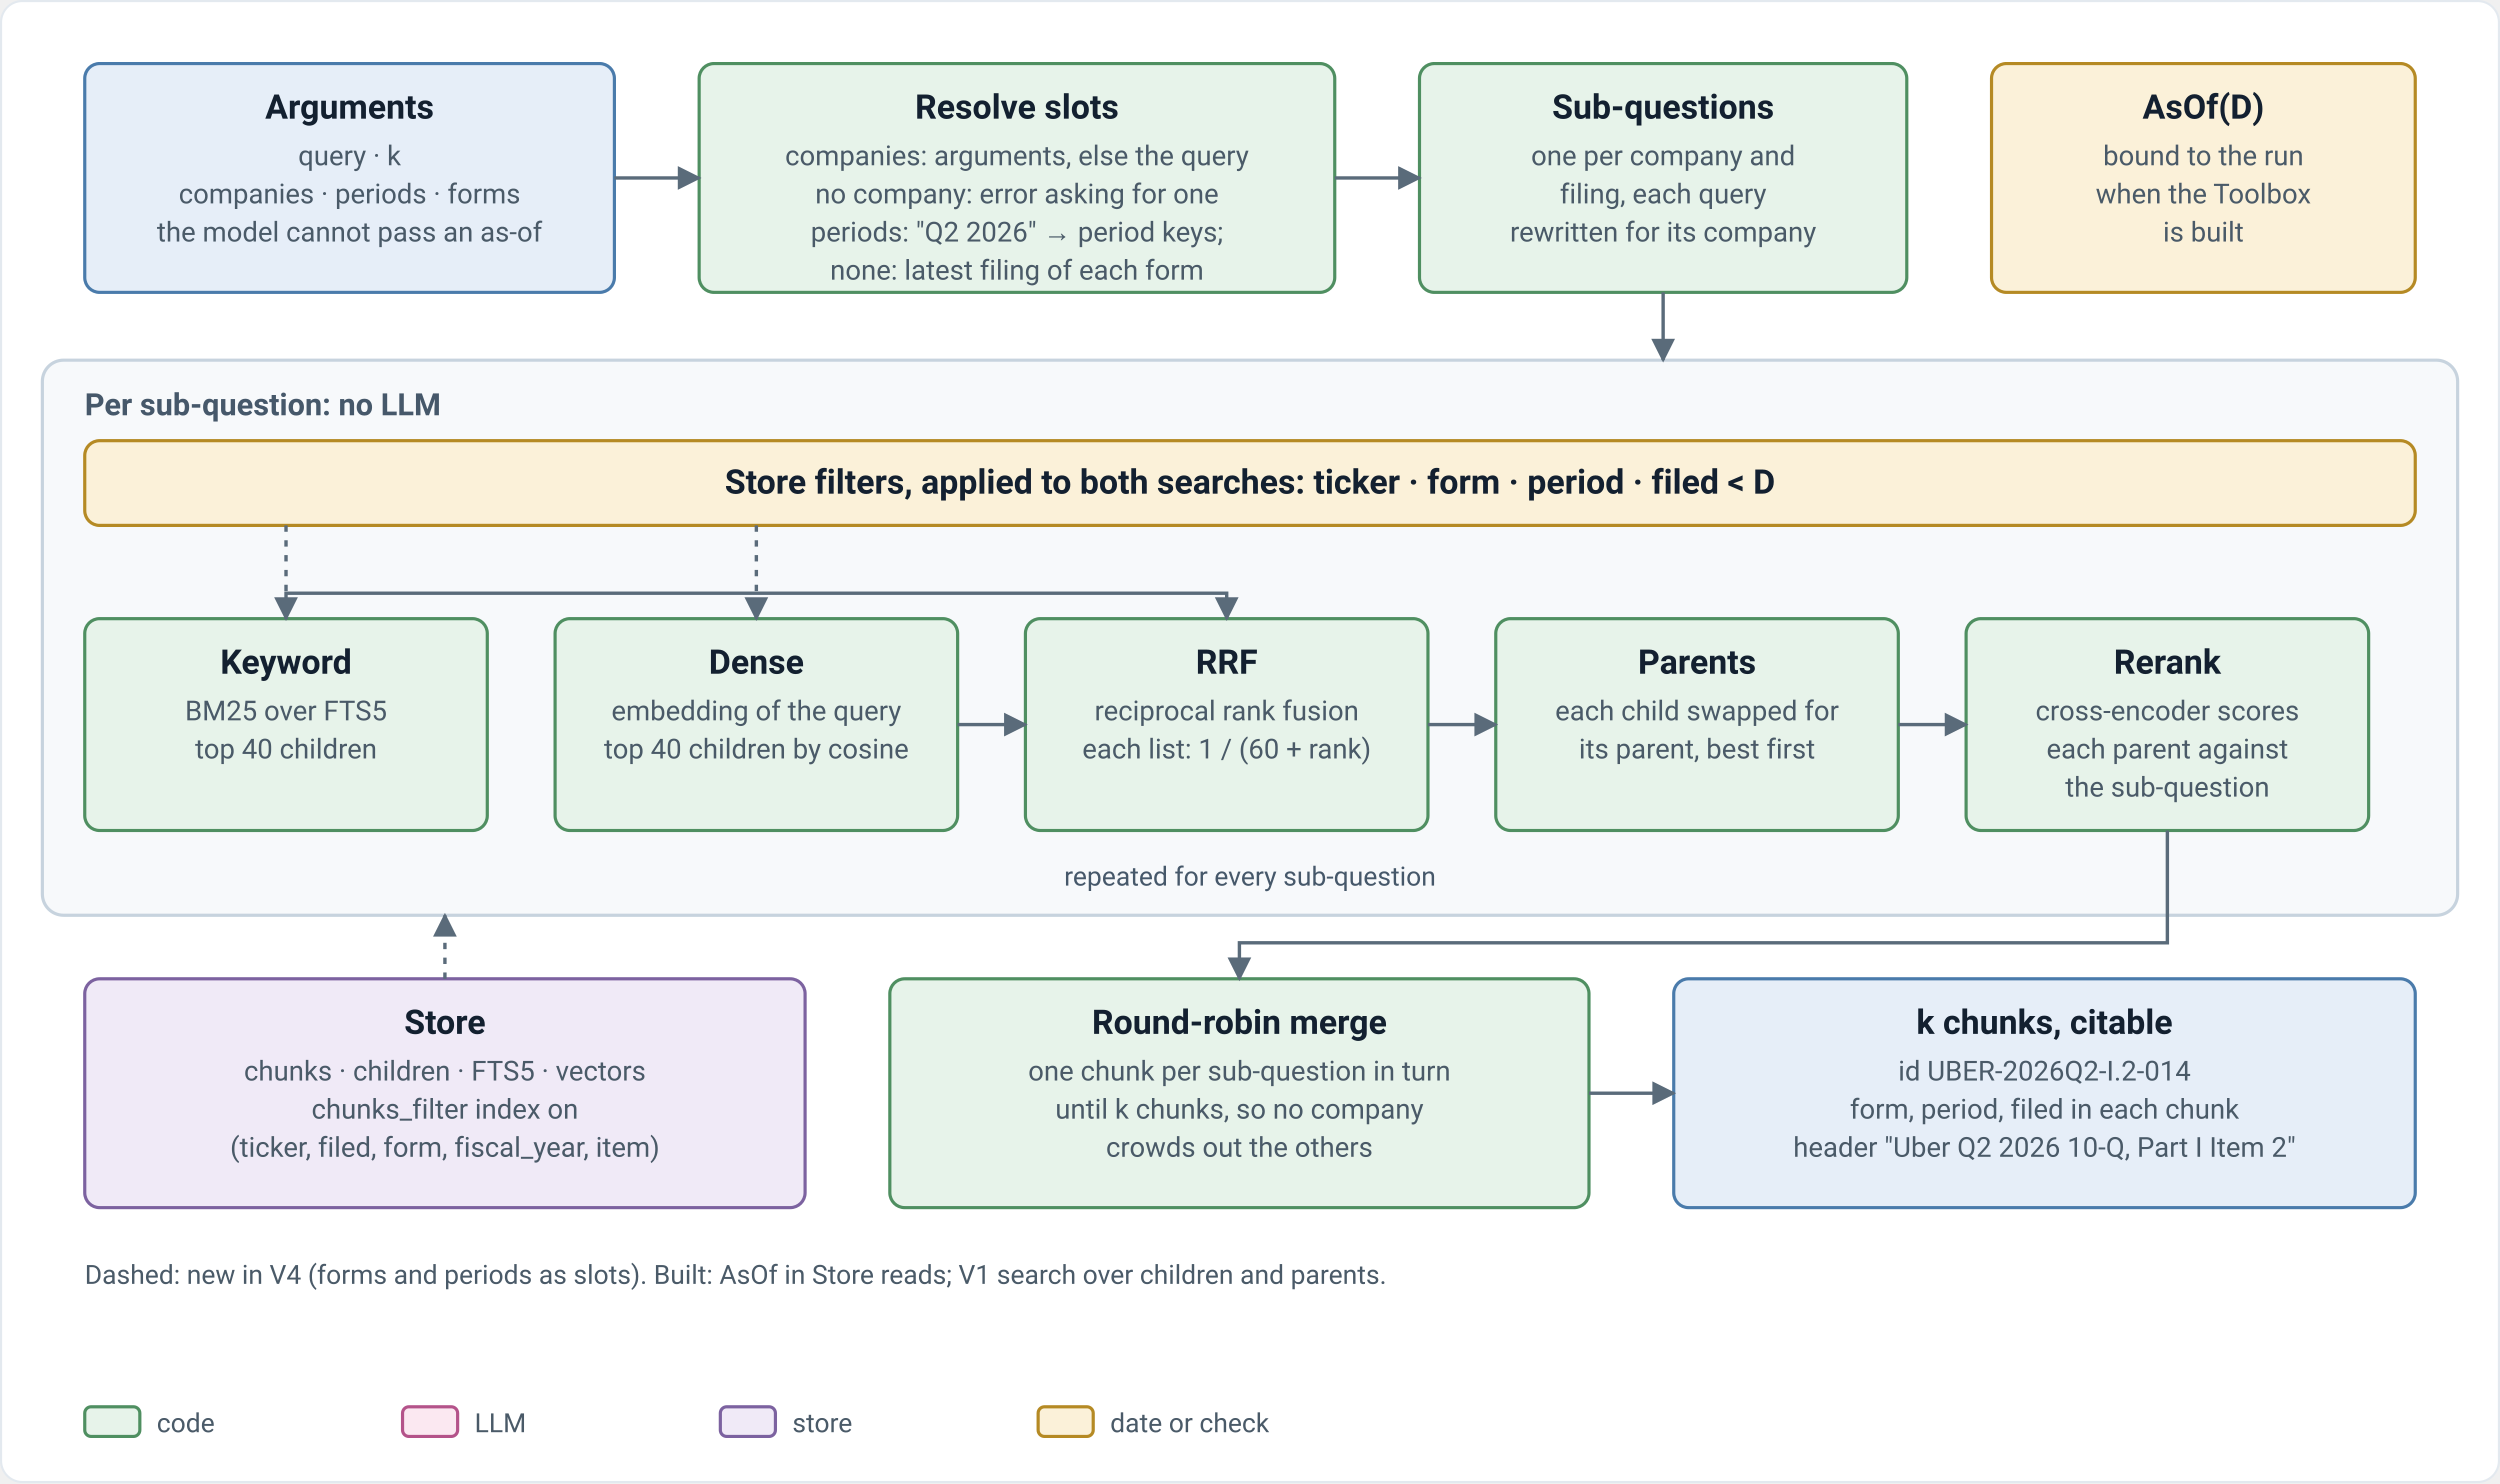
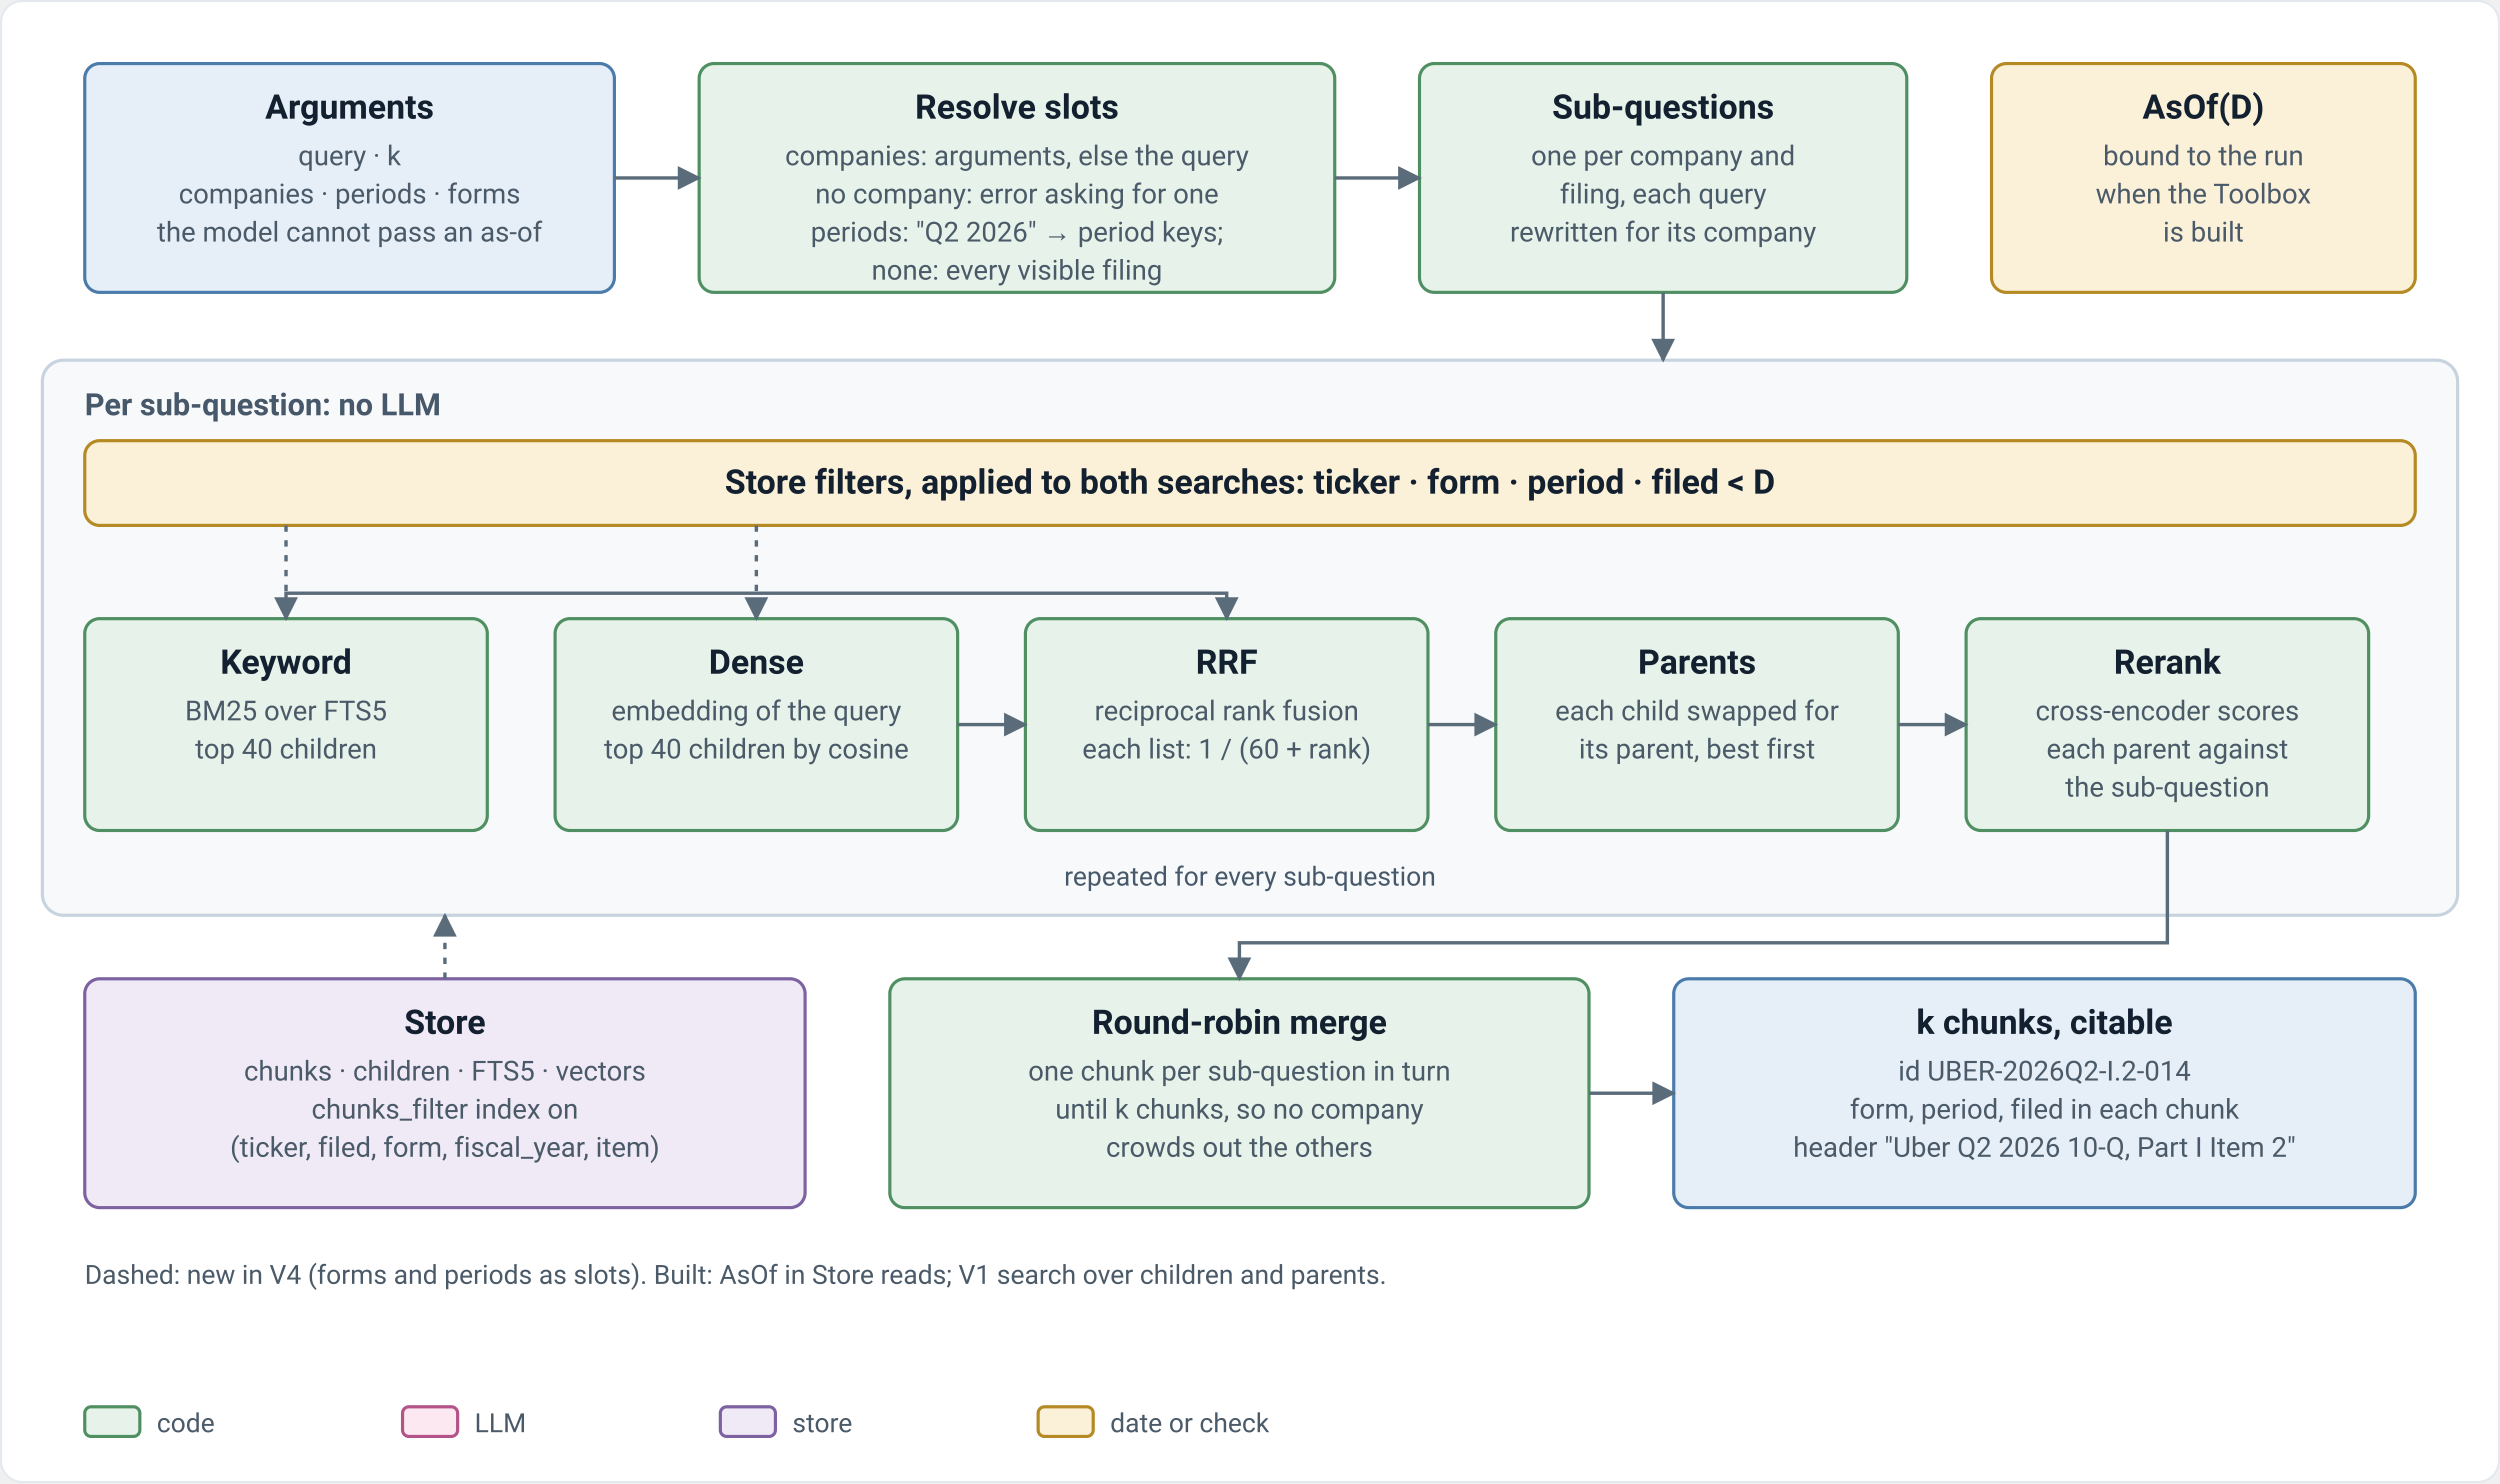
<svg xmlns="http://www.w3.org/2000/svg" width="1180" height="700" viewBox="0 0 1180 700" role="img" aria-labelledby="svgtitle svgdesc" font-family="system-ui, -apple-system, 'Segoe UI', Roboto, 'Helvetica Neue', Arial, sans-serif">
  <style>
    @media (prefers-color-scheme: dark) {
      .bg    { fill: #0f1419; stroke: #2b3540; }
      .panel { fill: #151c24; stroke: #3a4753; }
      .ext   { fill: #16283c; stroke: #6f9dc8; }
      .work  { fill: #16301f; stroke: #63ab77; }
      .llm   { fill: #3a1a2c; stroke: #d487b0; }
      .sink  { fill: #241b33; stroke: #a186c4; }
      .gate  { fill: #3a2f14; stroke: #d4a84a; }
      .name  { fill: #e6edf3; }
      .sub   { fill: #9fb0c0; }
      .ptitle{ fill: #93a4b4; }
      .edge  { stroke: #8496a6; }
      .elabel{ fill: #93a4b4; }
      #arrow &gt; path { fill: #8496a6; }
    }
  </style>
  <defs>
    <marker id="arrow" viewBox="0 0 10 10" refX="9" refY="5" markerWidth="7" markerHeight="7" orient="auto-start-reverse">
      <path d="M 0 0 L 10 5 L 0 10 z" fill="#5a6b7a" />
    </marker>
  </defs>
  <rect class="bg" x="0.5" y="0.5" width="1179" height="699" rx="10" fill="#ffffff" stroke="#e3e9ef" />
  <rect class="ext" x="40" y="30" width="250" height="108" rx="7" fill="#e6eef8" stroke="#4a7bab" stroke-width="1.5" />
  <text class="name" x="165.0" y="56" text-anchor="middle" font-size="16" font-weight="600" fill="#132030">Arguments</text>
  <text class="sub" x="165.0" y="78" text-anchor="middle" font-size="13" fill="#4a5a68">query · k</text>
  <text class="sub" x="165.0" y="96" text-anchor="middle" font-size="13" fill="#4a5a68">companies · periods · forms</text>
  <text class="sub" x="165.0" y="114" text-anchor="middle" font-size="13" fill="#4a5a68">the model cannot pass an as-of</text>
  <rect class="work" x="330" y="30" width="300" height="108" rx="7" fill="#e7f3ea" stroke="#4f8f61" stroke-width="1.5" />
  <text class="name" x="480.0" y="56" text-anchor="middle" font-size="16" font-weight="600" fill="#132030">Resolve slots</text>
  <text class="sub" x="480.0" y="78" text-anchor="middle" font-size="13" fill="#4a5a68">companies: arguments, else the query</text>
  <text class="sub" x="480.0" y="96" text-anchor="middle" font-size="13" fill="#4a5a68">no company: error asking for one</text>
  <text class="sub" x="480.0" y="114" text-anchor="middle" font-size="13" fill="#4a5a68">periods: "Q2 2026" → period keys;</text>
-   <text class="sub" x="480.0" y="132" text-anchor="middle" font-size="13" fill="#4a5a68">none: latest filing of each form</text>
+   <text class="sub" x="480.0" y="132" text-anchor="middle" font-size="13" fill="#4a5a68">none: every visible filing</text>
  <rect class="work" x="670" y="30" width="230" height="108" rx="7" fill="#e7f3ea" stroke="#4f8f61" stroke-width="1.5" />
  <text class="name" x="785.0" y="56" text-anchor="middle" font-size="16" font-weight="600" fill="#132030">Sub-questions</text>
  <text class="sub" x="785.0" y="78" text-anchor="middle" font-size="13" fill="#4a5a68">one per company and</text>
  <text class="sub" x="785.0" y="96" text-anchor="middle" font-size="13" fill="#4a5a68">filing, each query</text>
  <text class="sub" x="785.0" y="114" text-anchor="middle" font-size="13" fill="#4a5a68">rewritten for its company</text>
  <rect class="gate" x="940" y="30" width="200" height="108" rx="7" fill="#fbf1d9" stroke="#b58a24" stroke-width="1.5" />
  <text class="name" x="1040.0" y="56" text-anchor="middle" font-size="16" font-weight="600" fill="#132030">AsOf(D)</text>
  <text class="sub" x="1040.0" y="78" text-anchor="middle" font-size="13" fill="#4a5a68">bound to the run</text>
  <text class="sub" x="1040.0" y="96" text-anchor="middle" font-size="13" fill="#4a5a68">when the Toolbox</text>
  <text class="sub" x="1040.0" y="114" text-anchor="middle" font-size="13" fill="#4a5a68">is built</text>
  <path class="edge" d="M 290 84 L 330 84" fill="none" stroke="#5a6b7a" stroke-width="1.6" marker-end="url(#arrow)" />
  <path class="edge" d="M 630 84 L 670 84" fill="none" stroke="#5a6b7a" stroke-width="1.6" marker-end="url(#arrow)" />
  <rect class="panel" x="20" y="170" width="1140" height="262" rx="10" fill="#f7f9fb" stroke="#c7d3de" stroke-width="1.5" />
  <text class="ptitle" x="40" y="196" font-size="14.5" font-weight="600" fill="#46586a">Per sub-question: no LLM</text>
  <rect class="gate" x="40" y="208" width="1100" height="40" rx="7" fill="#fbf1d9" stroke="#b58a24" stroke-width="1.5" />
  <text class="name" x="590.0" y="233.0" text-anchor="middle" font-size="16" font-weight="600" fill="#132030">Store filters, applied to both searches: ticker · form · period · filed &lt; D</text>
  <rect class="work" x="40" y="292" width="190" height="100" rx="7" fill="#e7f3ea" stroke="#4f8f61" stroke-width="1.5" />
  <text class="name" x="135.0" y="318" text-anchor="middle" font-size="16" font-weight="600" fill="#132030">Keyword</text>
  <text class="sub" x="135.0" y="340" text-anchor="middle" font-size="13" fill="#4a5a68">BM25 over FTS5</text>
  <text class="sub" x="135.0" y="358" text-anchor="middle" font-size="13" fill="#4a5a68">top 40 children</text>
  <rect class="work" x="262" y="292" width="190" height="100" rx="7" fill="#e7f3ea" stroke="#4f8f61" stroke-width="1.5" />
  <text class="name" x="357.0" y="318" text-anchor="middle" font-size="16" font-weight="600" fill="#132030">Dense</text>
  <text class="sub" x="357.0" y="340" text-anchor="middle" font-size="13" fill="#4a5a68">embedding of the query</text>
  <text class="sub" x="357.0" y="358" text-anchor="middle" font-size="13" fill="#4a5a68">top 40 children by cosine</text>
  <rect class="work" x="484" y="292" width="190" height="100" rx="7" fill="#e7f3ea" stroke="#4f8f61" stroke-width="1.5" />
  <text class="name" x="579.0" y="318" text-anchor="middle" font-size="16" font-weight="600" fill="#132030">RRF</text>
  <text class="sub" x="579.0" y="340" text-anchor="middle" font-size="13" fill="#4a5a68">reciprocal rank fusion</text>
  <text class="sub" x="579.0" y="358" text-anchor="middle" font-size="13" fill="#4a5a68">each list: 1 / (60 + rank)</text>
  <rect class="work" x="706" y="292" width="190" height="100" rx="7" fill="#e7f3ea" stroke="#4f8f61" stroke-width="1.5" />
  <text class="name" x="801.0" y="318" text-anchor="middle" font-size="16" font-weight="600" fill="#132030">Parents</text>
  <text class="sub" x="801.0" y="340" text-anchor="middle" font-size="13" fill="#4a5a68">each child swapped for</text>
  <text class="sub" x="801.0" y="358" text-anchor="middle" font-size="13" fill="#4a5a68">its parent, best first</text>
  <rect class="work" x="928" y="292" width="190" height="100" rx="7" fill="#e7f3ea" stroke="#4f8f61" stroke-width="1.5" />
  <text class="name" x="1023.0" y="318" text-anchor="middle" font-size="16" font-weight="600" fill="#132030">Rerank</text>
  <text class="sub" x="1023.0" y="340" text-anchor="middle" font-size="13" fill="#4a5a68">cross-encoder scores</text>
  <text class="sub" x="1023.0" y="358" text-anchor="middle" font-size="13" fill="#4a5a68">each parent against</text>
  <text class="sub" x="1023.0" y="376" text-anchor="middle" font-size="13" fill="#4a5a68">the sub-question</text>
  <path class="edge" d="M 452 342 L 484 342" fill="none" stroke="#5a6b7a" stroke-width="1.6" marker-end="url(#arrow)" />
  <path class="edge" d="M 674 342 L 706 342" fill="none" stroke="#5a6b7a" stroke-width="1.6" marker-end="url(#arrow)" />
  <path class="edge" d="M 896 342 L 928 342" fill="none" stroke="#5a6b7a" stroke-width="1.6" marker-end="url(#arrow)" />
  <path class="edge" d="M 135.0 292 L 135.0 280 L 579.0 280 L 579.0 292" fill="none" stroke="#5a6b7a" stroke-width="1.6" marker-end="url(#arrow)" />
  <path class="edge" d="M 135.0 248 L 135.0 292" fill="none" stroke="#5a6b7a" stroke-width="1.6" stroke-dasharray="3 4" marker-end="url(#arrow)" />
  <path class="edge" d="M 357.0 248 L 357.0 292" fill="none" stroke="#5a6b7a" stroke-width="1.6" stroke-dasharray="3 4" marker-end="url(#arrow)" />
  <text class="elabel" x="590" y="418" text-anchor="middle" font-size="12.5" fill="#46586a">repeated for every sub-question</text>
  <path class="edge" d="M 785 138 L 785 170" fill="none" stroke="#5a6b7a" stroke-width="1.6" marker-end="url(#arrow)" />
  <rect class="work" x="420" y="462" width="330" height="108" rx="7" fill="#e7f3ea" stroke="#4f8f61" stroke-width="1.5" />
  <text class="name" x="585.0" y="488" text-anchor="middle" font-size="16" font-weight="600" fill="#132030">Round-robin merge</text>
  <text class="sub" x="585.0" y="510" text-anchor="middle" font-size="13" fill="#4a5a68">one chunk per sub-question in turn</text>
  <text class="sub" x="585.0" y="528" text-anchor="middle" font-size="13" fill="#4a5a68">until k chunks, so no company</text>
  <text class="sub" x="585.0" y="546" text-anchor="middle" font-size="13" fill="#4a5a68">crowds out the others</text>
  <path class="edge" d="M 1023 392 L 1023 445 L 585 445 L 585 462" fill="none" stroke="#5a6b7a" stroke-width="1.6" marker-end="url(#arrow)" />
  <rect class="ext" x="790" y="462" width="350" height="108" rx="7" fill="#e6eef8" stroke="#4a7bab" stroke-width="1.5" />
  <text class="name" x="965.0" y="488" text-anchor="middle" font-size="16" font-weight="600" fill="#132030">k chunks, citable</text>
  <text class="sub" x="965.0" y="510" text-anchor="middle" font-size="13" fill="#4a5a68">id UBER-2026Q2-I.2-014</text>
  <text class="sub" x="965.0" y="528" text-anchor="middle" font-size="13" fill="#4a5a68">form, period, filed in each chunk</text>
  <text class="sub" x="965.0" y="546" text-anchor="middle" font-size="13" fill="#4a5a68">header "Uber Q2 2026 10-Q, Part I Item 2"</text>
  <path class="edge" d="M 750 516 L 790 516" fill="none" stroke="#5a6b7a" stroke-width="1.6" marker-end="url(#arrow)" />
  <rect class="sink" x="40" y="462" width="340" height="108" rx="7" fill="#f0eaf7" stroke="#7c62a0" stroke-width="1.5" />
  <text class="name" x="210.0" y="488" text-anchor="middle" font-size="16" font-weight="600" fill="#132030">Store</text>
  <text class="sub" x="210.0" y="510" text-anchor="middle" font-size="13" fill="#4a5a68">chunks · children · FTS5 · vectors</text>
  <text class="sub" x="210.0" y="528" text-anchor="middle" font-size="13" fill="#4a5a68">chunks_filter index on</text>
  <text class="sub" x="210.0" y="546" text-anchor="middle" font-size="13" fill="#4a5a68">(ticker, filed, form, fiscal_year, item)</text>
  <path class="edge" d="M 210 462 L 210 432" fill="none" stroke="#5a6b7a" stroke-width="1.6" stroke-dasharray="3 4" marker-end="url(#arrow)" />
  <text class="sub" x="40" y="606" text-anchor="start" font-size="12.5" fill="#4a5a68">Dashed: new in V4 (forms and periods as slots). Built: AsOf in Store reads; V1 search over children and parents.</text>
  <rect class="work" x="40" y="664" width="26" height="14" rx="3" fill="#e7f3ea" stroke="#4f8f61" stroke-width="1.5" />
  <text class="sub" x="74" y="676" font-size="12.5" fill="#4a5a68">code</text>
  <rect class="llm" x="190" y="664" width="26" height="14" rx="3" fill="#fbe8f1" stroke="#b4538a" stroke-width="1.5" />
  <text class="sub" x="224" y="676" font-size="12.5" fill="#4a5a68">LLM</text>
  <rect class="sink" x="340" y="664" width="26" height="14" rx="3" fill="#f0eaf7" stroke="#7c62a0" stroke-width="1.5" />
  <text class="sub" x="374" y="676" font-size="12.5" fill="#4a5a68">store</text>
  <rect class="gate" x="490" y="664" width="26" height="14" rx="3" fill="#fbf1d9" stroke="#b58a24" stroke-width="1.5" />
  <text class="sub" x="524" y="676" font-size="12.5" fill="#4a5a68">date or check</text>
</svg>
